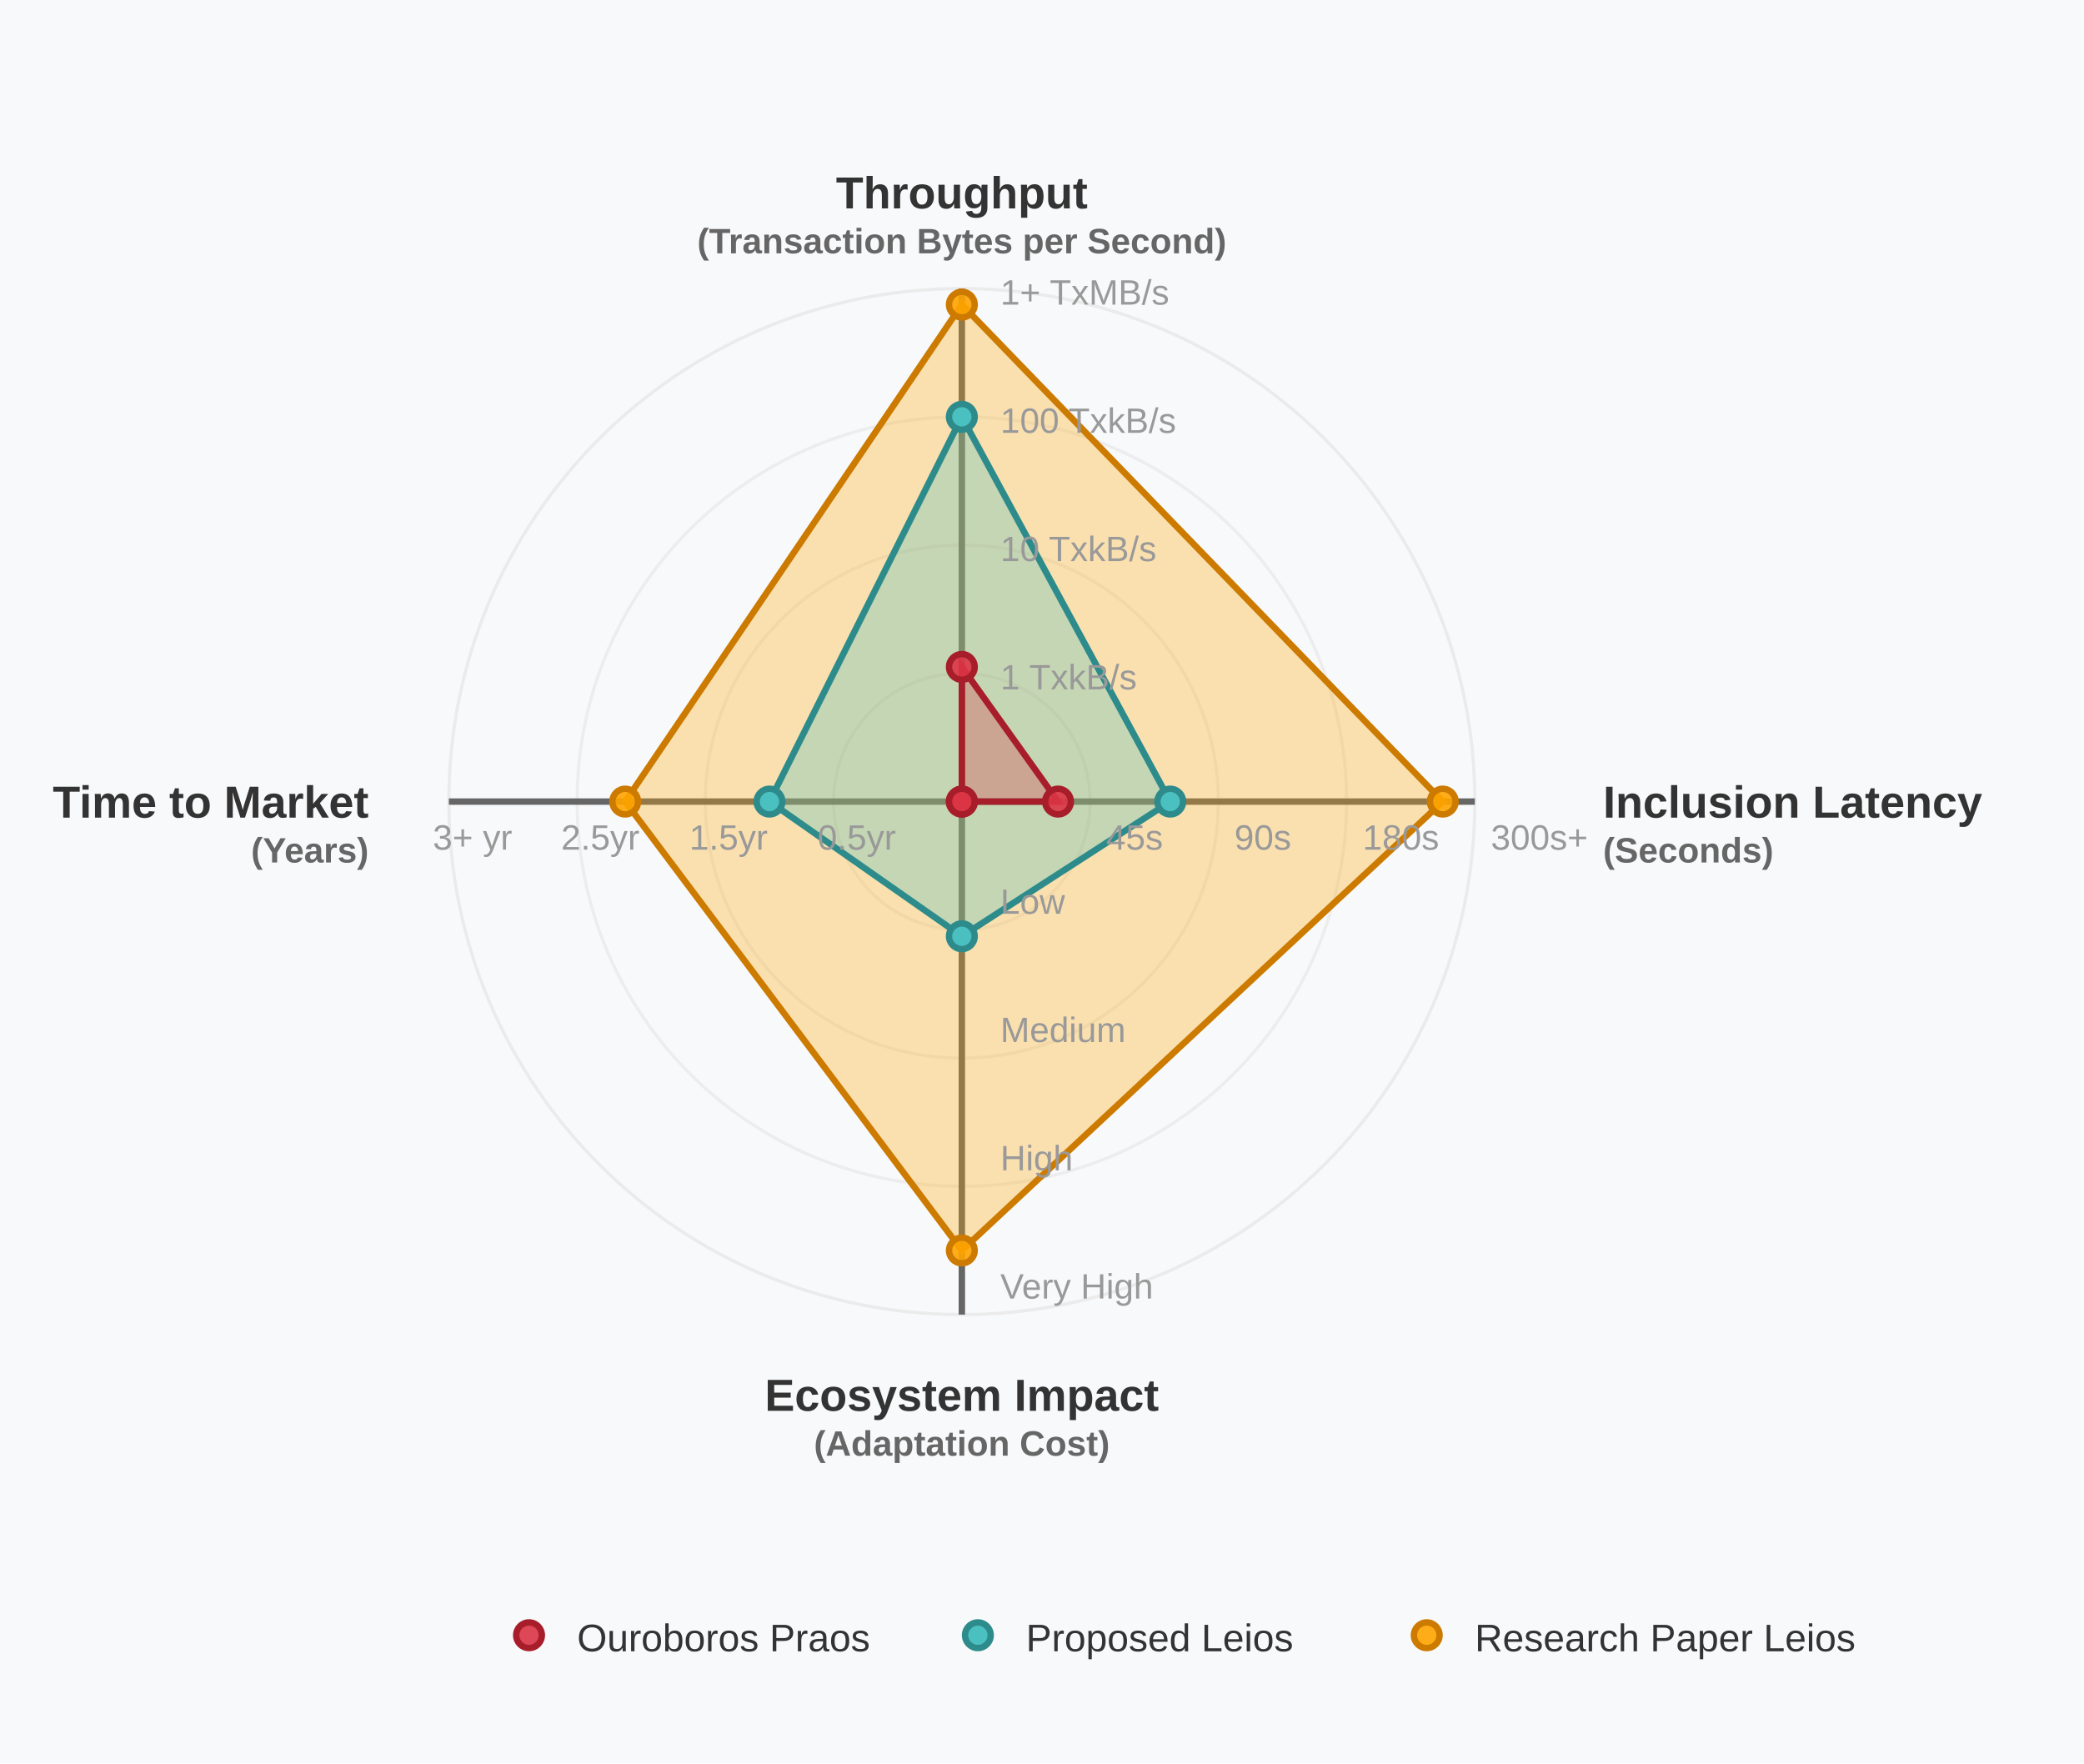
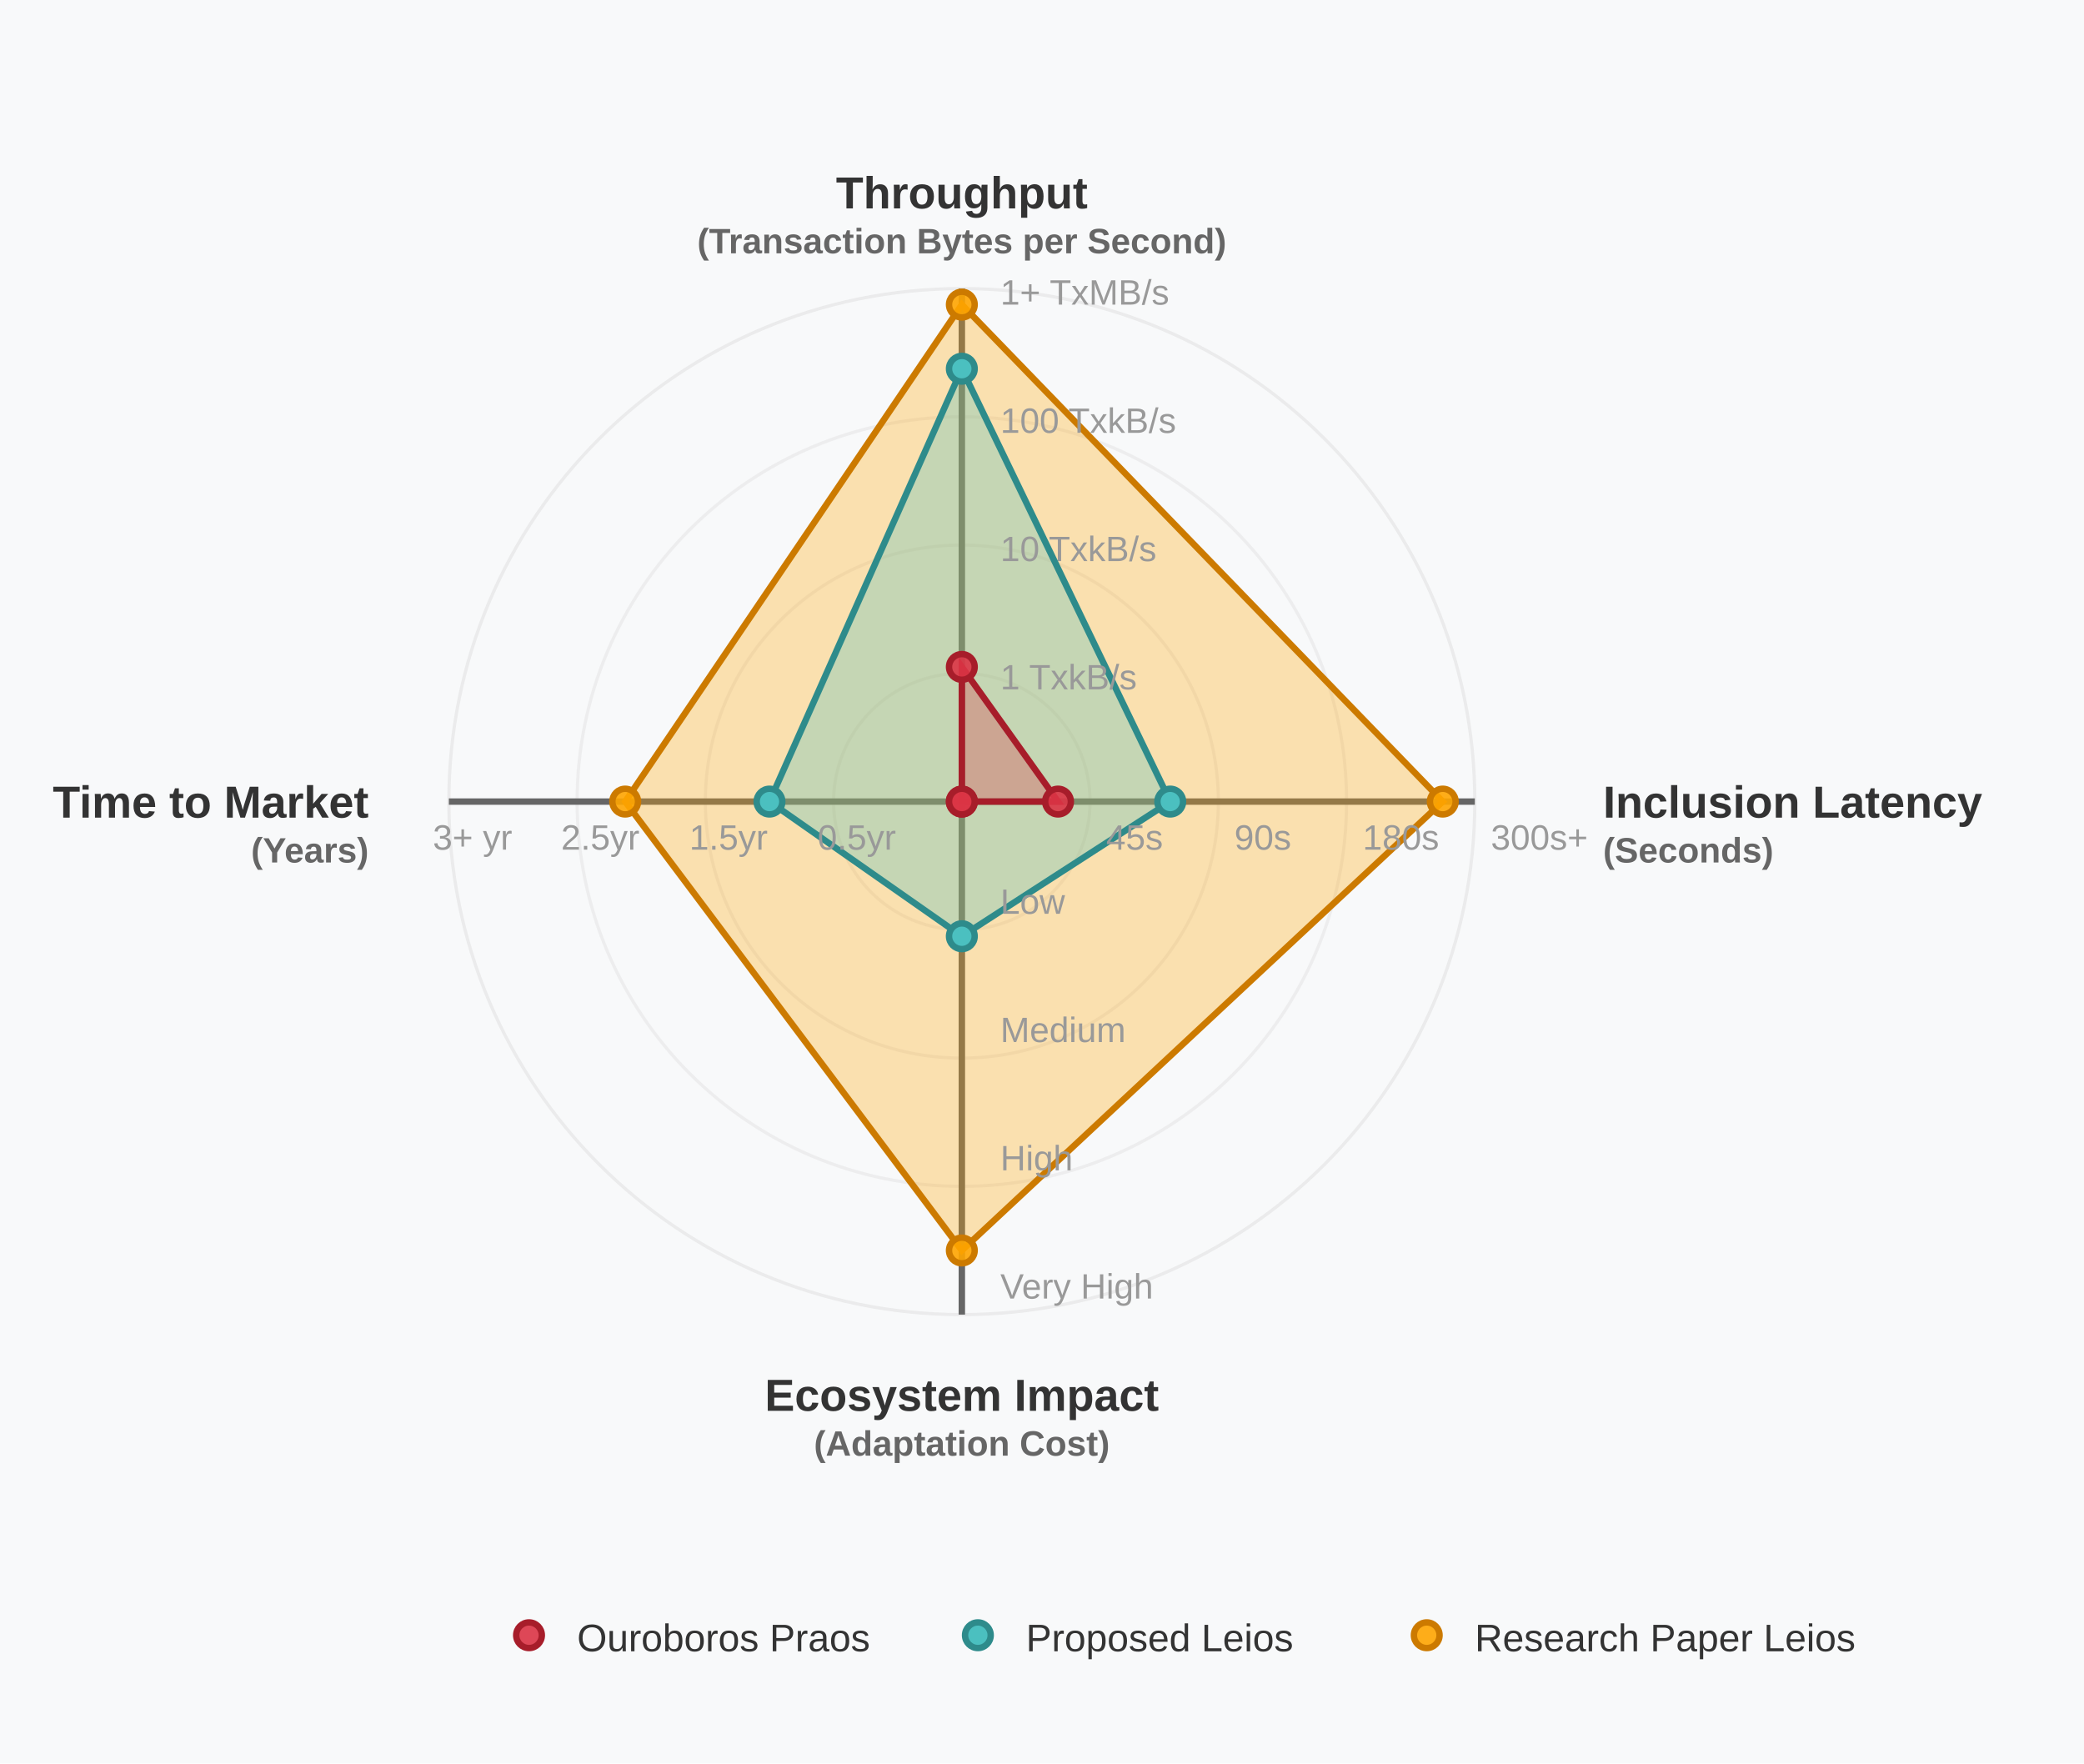
<svg xmlns="http://www.w3.org/2000/svg" width="650" height="550" viewBox="0 0 650 550">
  <rect width="650" height="550" fill="#f8f9fa" />
  <g transform="translate(300, 250)">
    <g stroke="#ddd" fill="none" stroke-width="1">
      <circle cx="0" cy="0" r="160" opacity="0.5" />
      <circle cx="0" cy="0" r="120" opacity="0.4" />
      <circle cx="0" cy="0" r="80" opacity="0.4" />
      <circle cx="0" cy="0" r="40" opacity="0.4" />
    </g>
    <g stroke="#666" stroke-width="2">
      <line x1="0" y1="0" x2="0" y2="-160" />
      <line x1="0" y1="0" x2="160" y2="0" />
      <line x1="0" y1="0" x2="0" y2="160" />
      <line x1="0" y1="0" x2="-160" y2="0" />
    </g>
    <polygon points="0,-155 150,0 0,140 -105,0" fill="rgba(255, 165, 0, 0.3)" stroke="#cc7a00" stroke-width="2" />
-     <polygon points="0,-120 65,0 0,42 -60,0" fill="rgba(75, 192, 192, 0.3)" stroke="#2e8b8b" stroke-width="2" />
+     <polygon points="0,-135 65,0 0,42 -60,0" fill="rgba(75, 192, 192, 0.3)" stroke="#2e8b8b" stroke-width="2" />
    <polygon points="0,-42 30,0 0,0 0,0" fill="rgba(220, 53, 69, 0.3)" stroke="#a71d2a" stroke-width="2" />
    <g fill="rgba(255, 165, 0, 0.9)" stroke="#cc7a00" stroke-width="2">
      <circle cx="0" cy="-155" r="4" />
      <circle cx="150" cy="0" r="4" />
      <circle cx="0" cy="140" r="4" />
      <circle cx="-105" cy="0" r="4" />
    </g>
    <g fill="#4bc0c0" stroke="#2e8b8b" stroke-width="2">
-       <circle cx="0" cy="-120" r="4" />
+       <circle cx="0" cy="-135" r="4" />
      <circle cx="65" cy="0" r="4" />
      <circle cx="0" cy="42" r="4" />
      <circle cx="-60" cy="0" r="4" />
    </g>
    <g fill="rgba(220, 53, 69, 0.9)" stroke="#a71d2a" stroke-width="2">
      <circle cx="0" cy="-42" r="4" />
      <circle cx="30" cy="0" r="4" />
      <circle cx="0" cy="0" r="4" />
      <circle cx="0" cy="0" r="4" />
    </g>
    <text x="0" y="-185" text-anchor="middle" font-family="Arial" font-size="14" font-weight="bold" fill="#333">Throughput</text>
    <text x="0" y="-171" text-anchor="middle" font-family="Arial" font-size="11" fill="#666" font-weight="bold">(Transaction Bytes per Second)</text>
    <text x="200" y="5" text-anchor="start" font-family="Arial" font-size="14" font-weight="bold" fill="#333">Inclusion Latency</text>
    <text x="200" y="19" text-anchor="start" font-family="Arial" font-size="11" font-weight="bold" fill="#666">(Seconds)</text>
    <text x="0" y="190" text-anchor="middle" font-family="Arial" font-size="14" font-weight="bold" fill="#333">Ecosystem Impact</text>
    <text x="0" y="204" text-anchor="middle" font-family="Arial" font-size="11" font-weight="bold" fill="#666">(Adaptation Cost)</text>
    <text x="-185" y="5" text-anchor="end" font-family="Arial" font-size="14" font-weight="bold" fill="#333">Time to Market</text>
    <text x="-185" y="19" text-anchor="end" font-family="Arial" font-size="11" font-weight="bold" fill="#666">(Years)</text>
    <text x="12" y="-155" font-family="Arial" font-size="11" fill="#999">1+ TxMB/s</text>
    <text x="12" y="-115" font-family="Arial" font-size="11" fill="#999">100 TxkB/s</text>
    <text x="12" y="-75" font-family="Arial" font-size="11" fill="#999">10 TxkB/s</text>
    <text x="12" y="-35" font-family="Arial" font-size="11" fill="#999">1 TxkB/s</text>
    <text x="165" y="15" font-family="Arial" font-size="11" fill="#999">300s+</text>
    <text x="125" y="15" font-family="Arial" font-size="11" fill="#999">180s</text>
    <text x="85" y="15" font-family="Arial" font-size="11" fill="#999">90s</text>
    <text x="45" y="15" font-family="Arial" font-size="11" fill="#999">45s</text>
    <text x="12" y="155" font-family="Arial" font-size="11" fill="#999">Very High</text>
    <text x="12" y="115" font-family="Arial" font-size="11" fill="#999">High</text>
    <text x="12" y="75" font-family="Arial" font-size="11" fill="#999">Medium</text>
    <text x="12" y="35" font-family="Arial" font-size="11" fill="#999">Low</text>
    <text x="-165" y="15" font-family="Arial" font-size="11" fill="#999">3+ yr</text>
    <text x="-125" y="15" font-family="Arial" font-size="11" fill="#999">2.5yr</text>
    <text x="-85" y="15" font-family="Arial" font-size="11" fill="#999">1.5yr</text>
    <text x="-45" y="15" font-family="Arial" font-size="11" fill="#999">0.5yr</text>
  </g>
  <g transform="translate(325, 510)">
    <circle cx="-160" cy="0" r="4" fill="rgba(220, 53, 69, 0.9)" stroke="#a71d2a" stroke-width="2" />
    <text x="-145" y="5" text-anchor="start" font-family="Arial" font-size="12" fill="#333">Ouroboros Praos</text>
    <circle cx="-20" cy="0" r="4" fill="#4bc0c0" stroke="#2e8b8b" stroke-width="2" />
    <text x="-5" y="5" text-anchor="start" font-family="Arial" font-size="12" fill="#333">Proposed Leios</text>
    <circle cx="120" cy="0" r="4" fill="rgba(255, 165, 0, 0.9)" stroke="#cc7a00" stroke-width="2" />
    <text x="135" y="5" text-anchor="start" font-family="Arial" font-size="12" fill="#333">Research Paper Leios</text>
  </g>
</svg>
